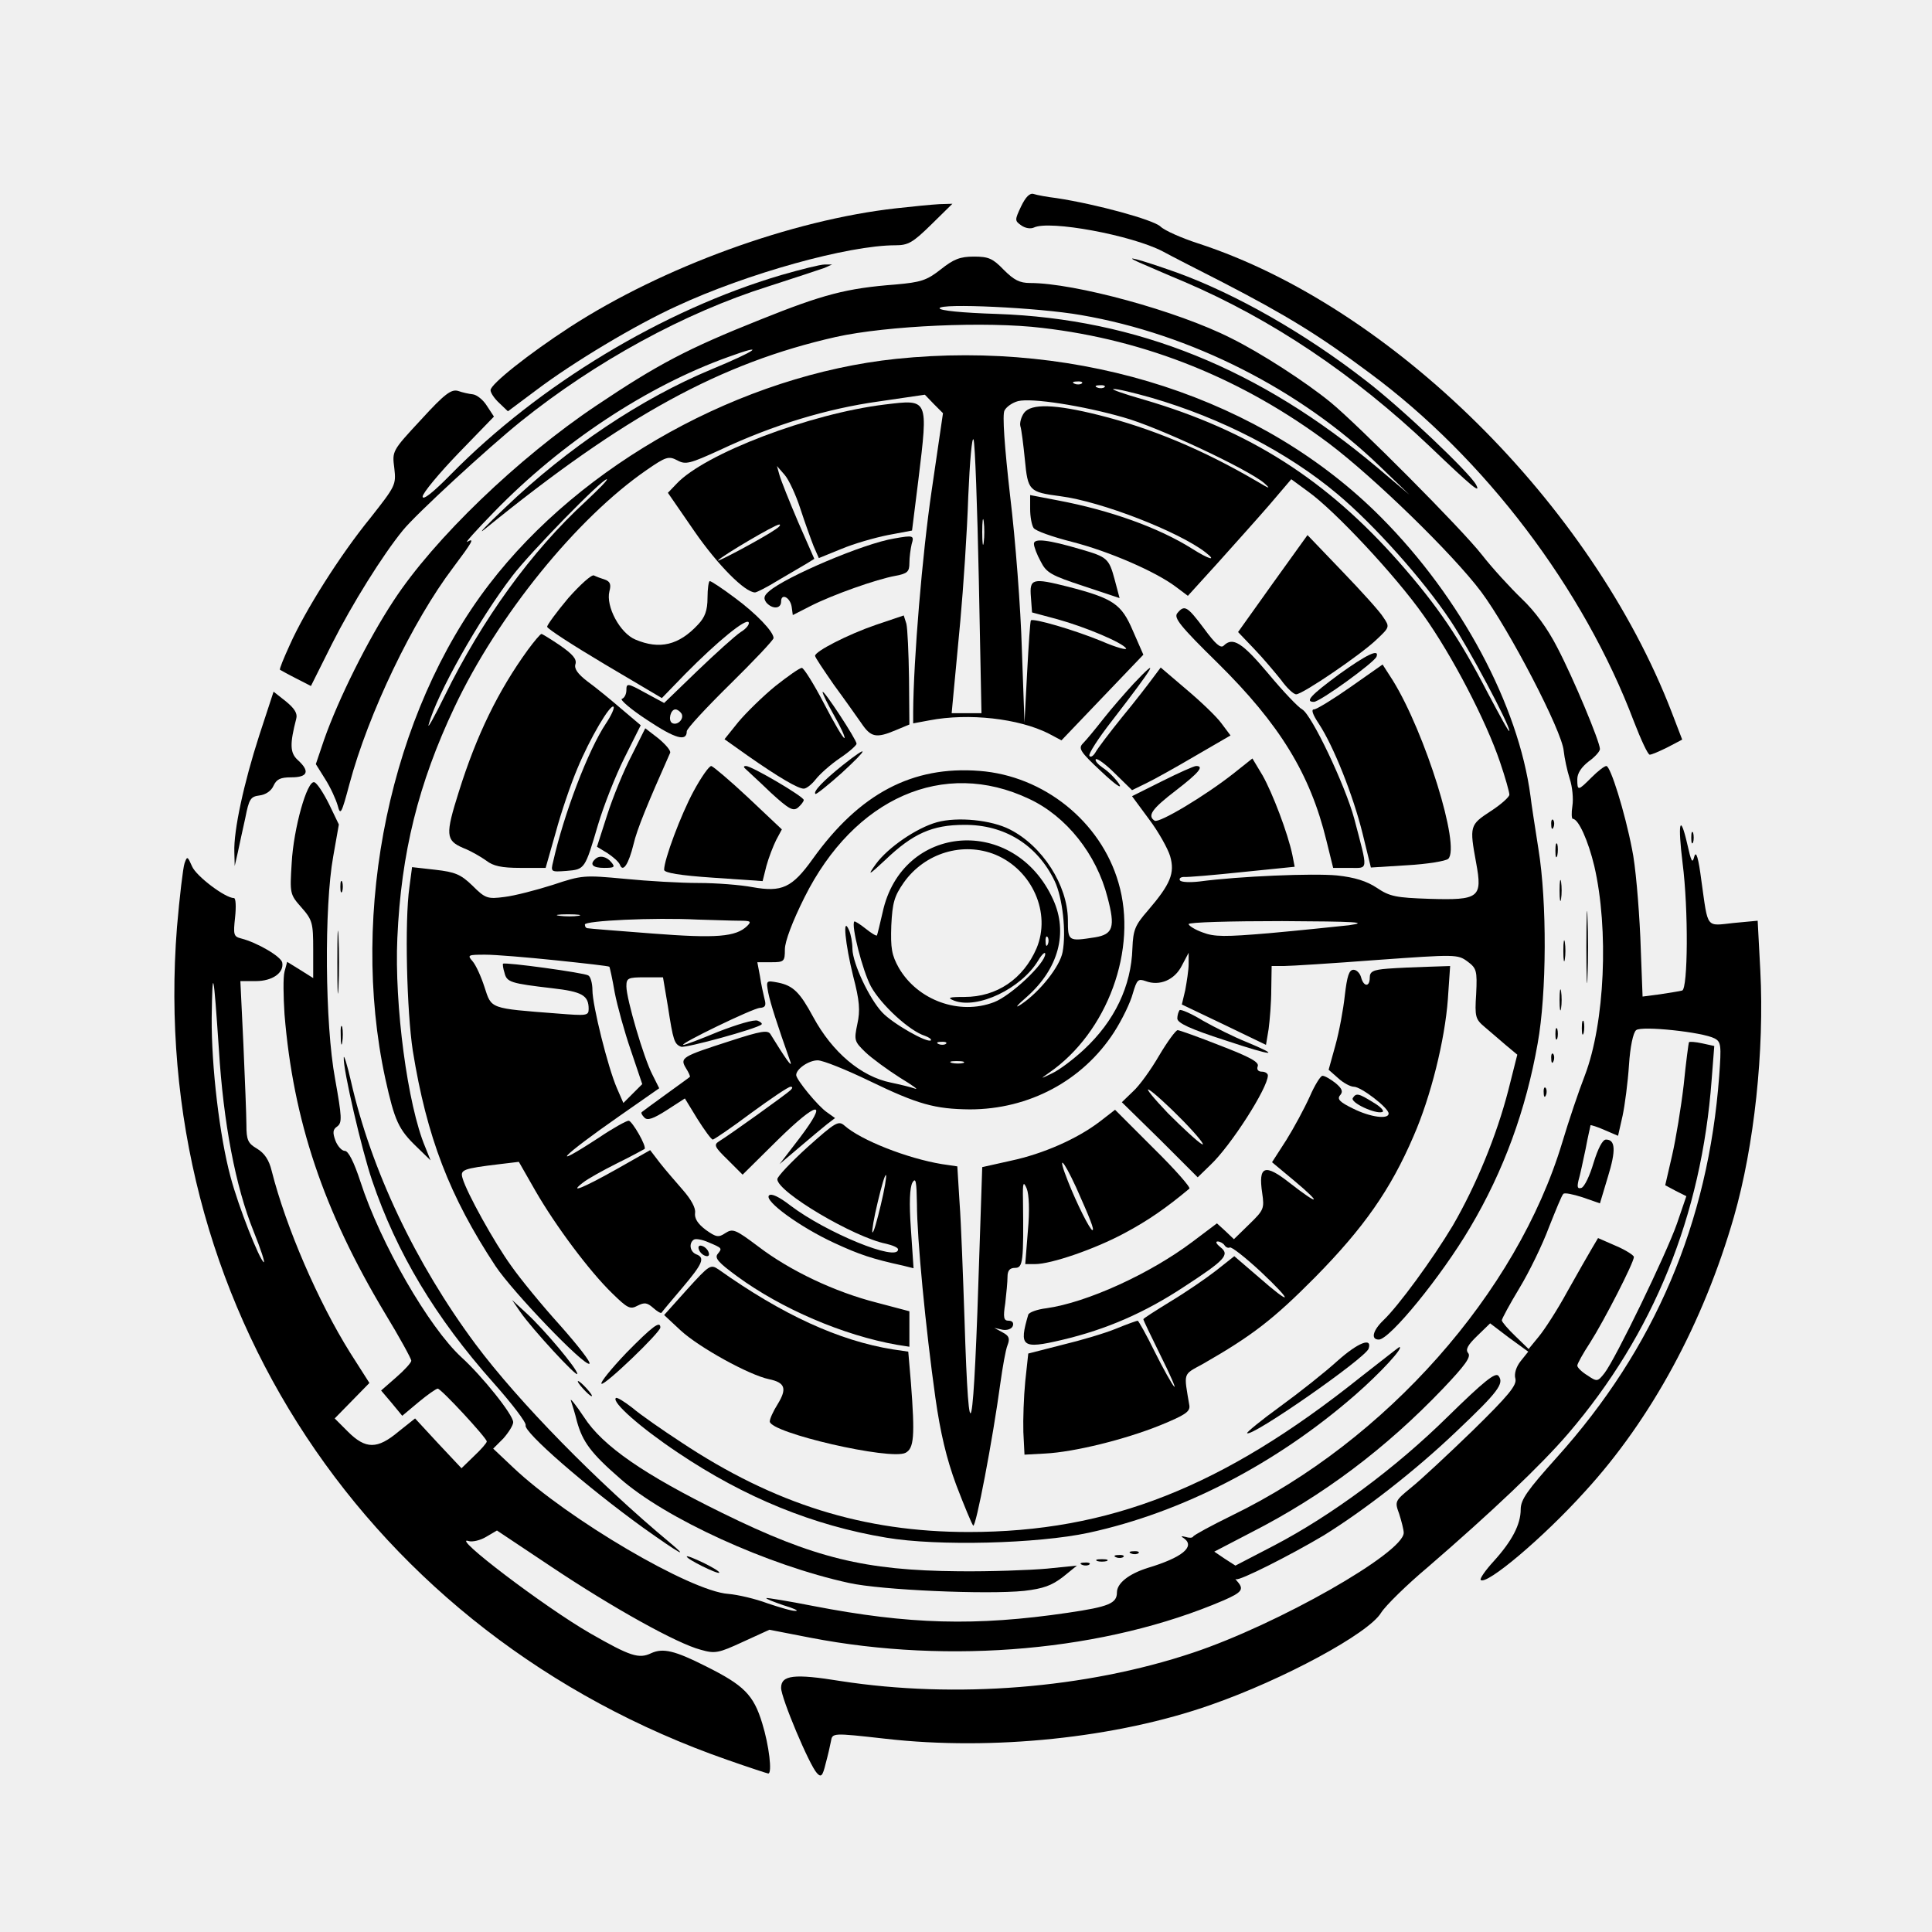
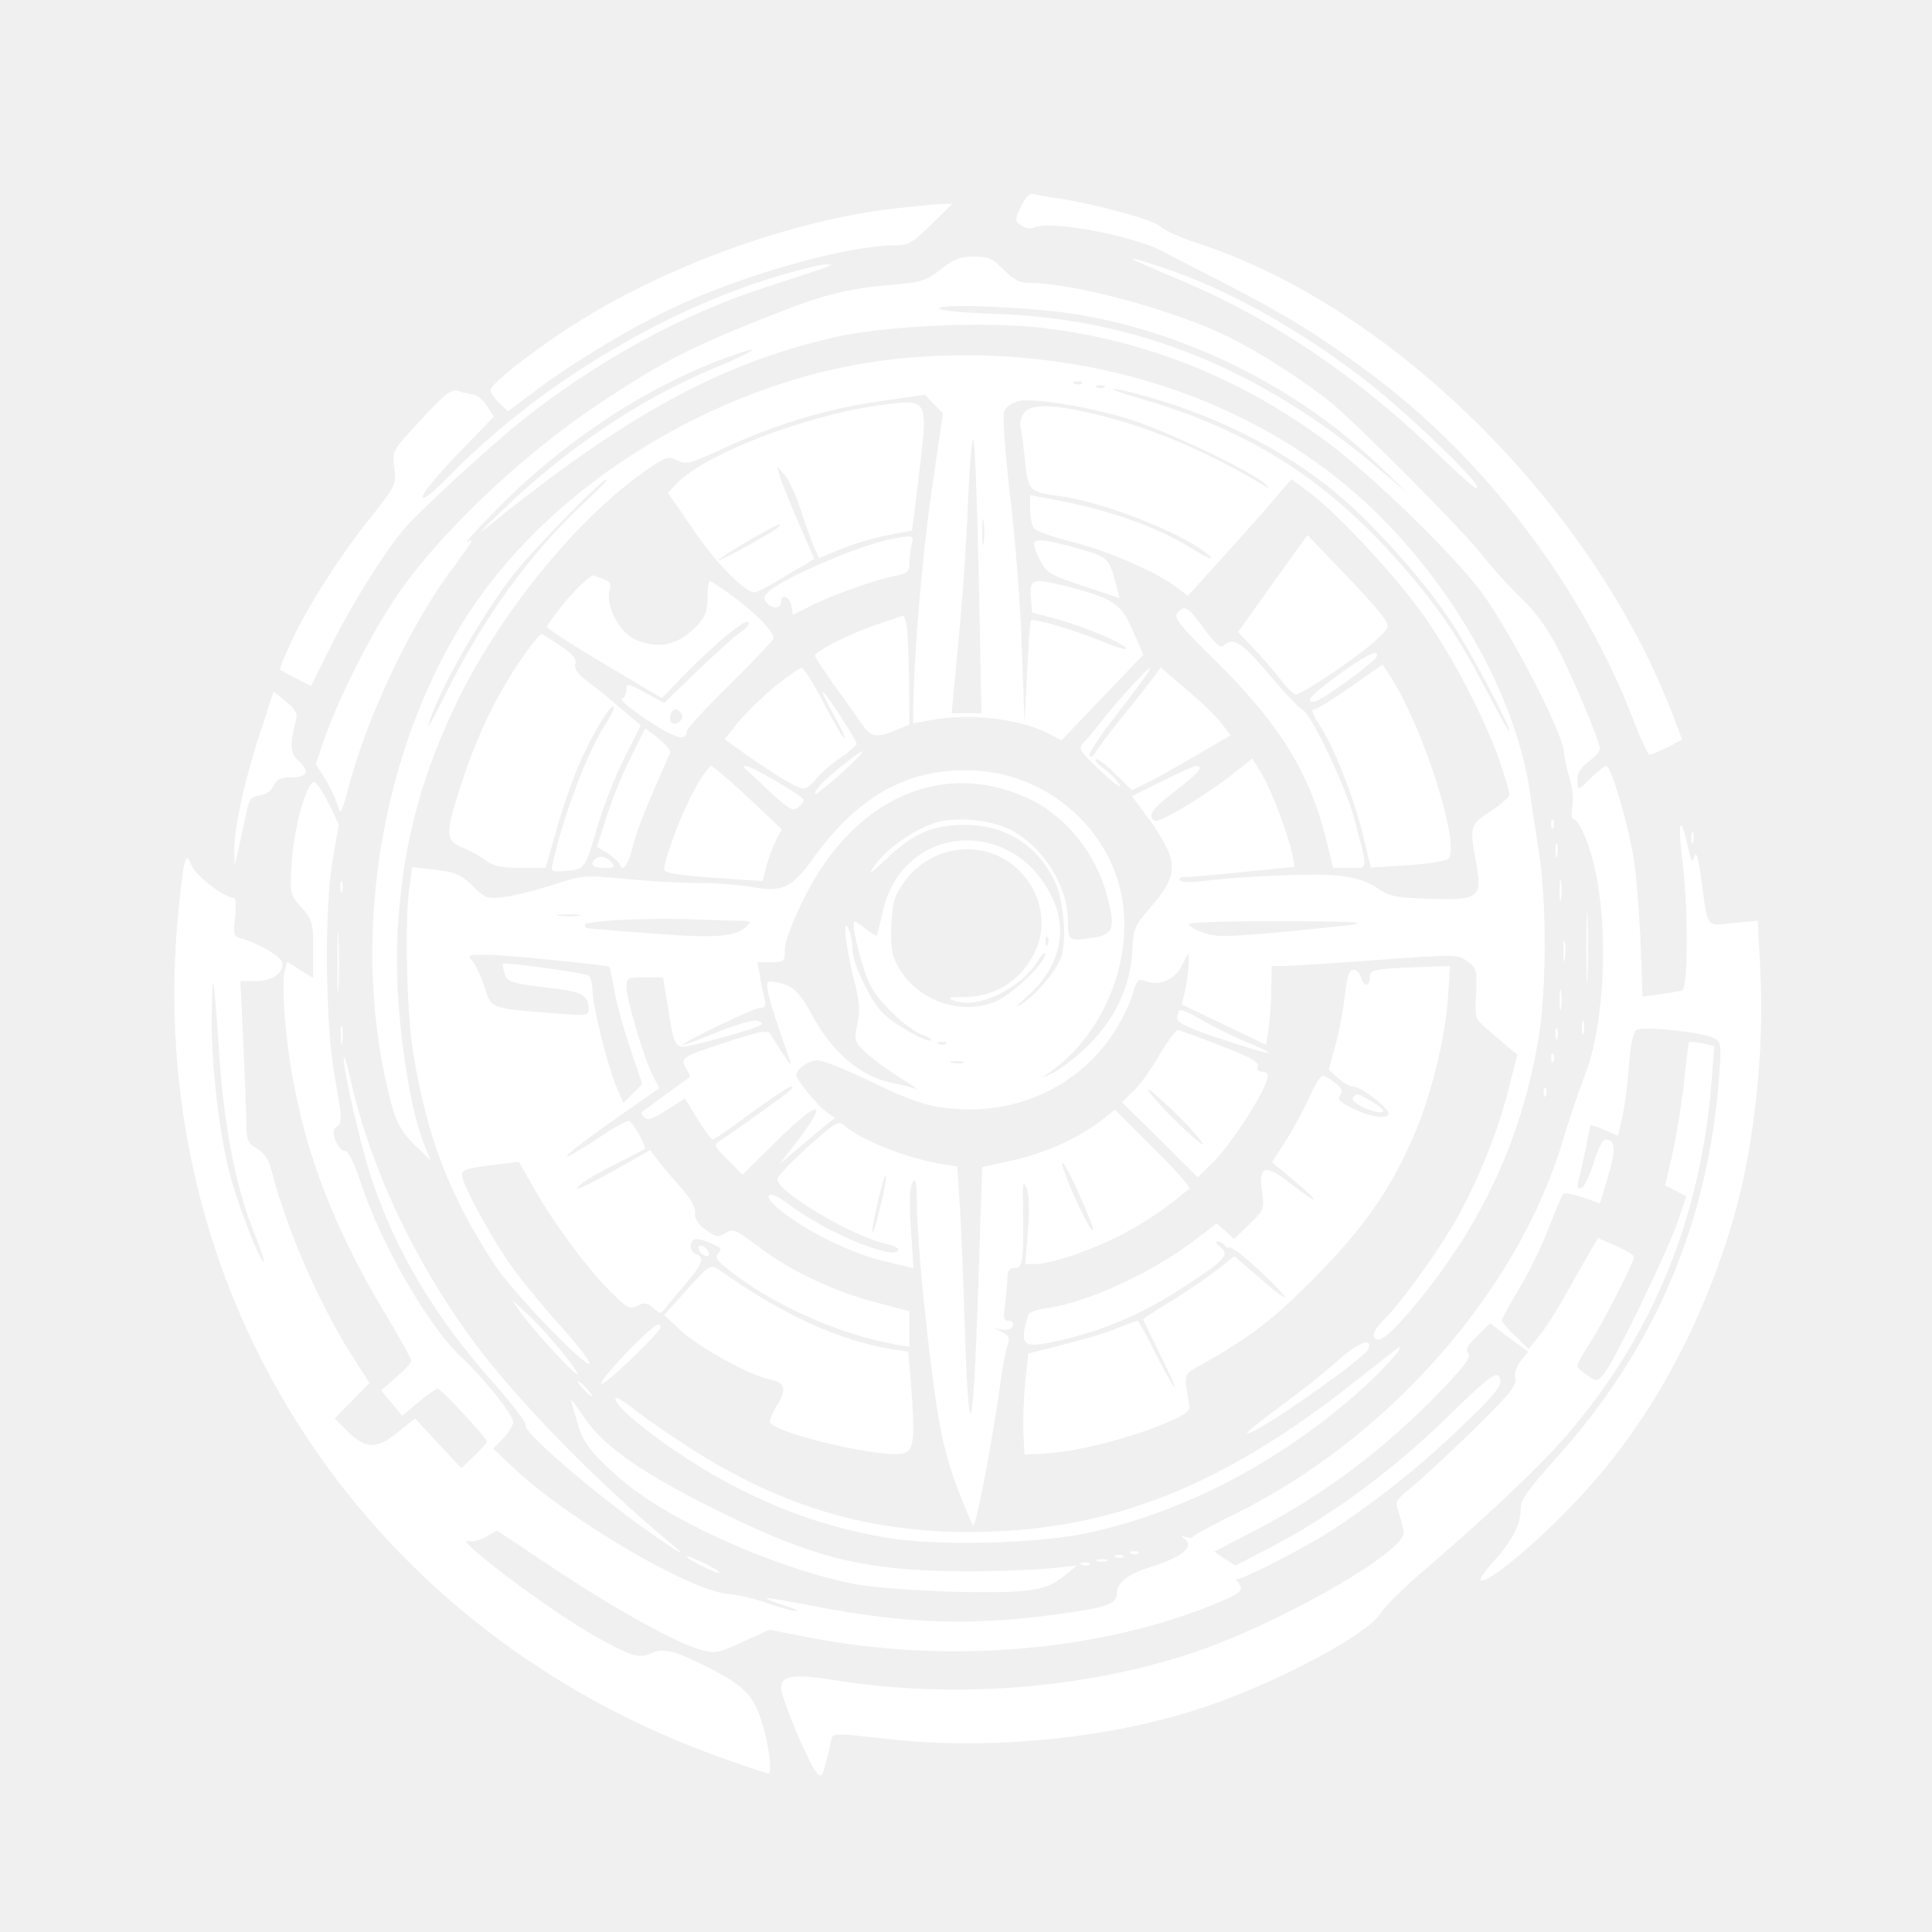
<svg xmlns="http://www.w3.org/2000/svg" version="1.0" width="512pt" height="512pt" viewBox="0 0 512 512" preserveAspectRatio="xMidYMid meet">
-   <g transform="translate(0,512) scale(0.1,-0.1)" fill="#000000" stroke="none">
+   <g transform="translate(0,512) scale(0.1,-0.1)" fill="white" stroke="none">
    <path d="M2706 4573 c-17 -36 -17 -38 0 -50 11 -8 25 -10 34 -6 41 20 258 -20 341 -63 20 -11 92 -48 159 -82 168 -87 255 -140 389 -240 306 -226 568 -572 701 -924 19 -49 37 -88 42 -88 5 0 26 9 48 20 l38 20 -28 73 c-212 550 -742 1075 -1255 1242 -43 14 -89 34 -100 45 -20 18 -170 59 -275 75 -25 3 -52 8 -61 11 -10 3 -21 -8 -33 -33z" />
    <path d="M2375 4568 c-277 -31 -618 -155 -865 -315 -109 -71 -210 -151 -210 -167 0 -7 10 -22 23 -34 l23 -22 75 56 c98 74 263 173 373 223 185 86 454 161 579 161 34 0 46 7 95 55 l56 55 -34 -1 c-19 -1 -71 -6 -115 -11z" />
    <path d="M2493 4406 c-37 -29 -52 -34 -120 -40 -130 -10 -191 -26 -358 -93 -193 -77 -271 -118 -435 -228 -206 -138 -430 -353 -537 -517 -68 -103 -146 -260 -184 -368 l-22 -65 25 -40 c14 -22 28 -53 33 -70 7 -27 10 -22 31 57 50 187 168 433 275 574 51 68 58 80 37 68 -7 -4 25 32 72 80 179 184 405 333 620 410 104 38 76 17 -45 -33 -185 -77 -380 -207 -546 -366 -52 -49 -76 -75 -54 -57 370 301 625 440 930 509 135 30 400 42 547 24 277 -32 533 -136 761 -307 119 -90 327 -292 402 -392 74 -99 215 -370 219 -422 2 -19 9 -52 16 -74 7 -21 10 -53 7 -72 -3 -19 -2 -34 1 -34 15 0 41 -58 57 -125 39 -168 28 -416 -25 -555 -16 -41 -43 -121 -60 -178 -120 -398 -467 -790 -875 -988 -55 -27 -101 -52 -103 -56 -2 -4 -11 -4 -20 -1 -12 3 -14 2 -4 -4 30 -22 -6 -51 -96 -78 -51 -16 -82 -41 -82 -65 0 -29 -21 -38 -130 -54 -244 -36 -422 -31 -675 18 -66 13 -122 22 -124 21 -2 -2 19 -10 45 -19 27 -8 42 -15 33 -15 -9 -1 -42 9 -75 20 -32 12 -79 23 -104 25 -100 7 -425 198 -569 334 l-54 51 27 27 c14 16 26 35 26 43 0 20 -83 123 -137 172 -86 79 -215 302 -268 466 -17 52 -32 81 -41 81 -8 0 -19 12 -25 27 -8 22 -7 30 5 38 13 10 12 25 -6 126 -27 145 -29 456 -5 589 l15 85 -26 54 c-15 30 -32 56 -39 58 -19 6 -55 -122 -60 -214 -5 -81 -5 -83 26 -118 29 -33 31 -41 31 -111 l0 -76 -35 22 -34 21 -7 -26 c-4 -15 -3 -66 0 -113 23 -281 103 -520 266 -792 39 -64 70 -121 70 -126 0 -5 -18 -25 -40 -44 l-40 -35 28 -33 28 -34 43 36 c24 20 47 36 51 36 9 0 130 -131 130 -140 0 -4 -15 -21 -33 -38 l-34 -33 -62 66 -61 66 -44 -35 c-56 -47 -87 -47 -134 0 l-35 35 46 47 46 47 -51 80 c-85 136 -170 332 -208 482 -7 29 -19 47 -39 59 -24 14 -28 23 -28 63 0 25 -4 121 -8 214 l-8 167 41 0 c44 0 75 22 70 49 -3 16 -66 53 -109 64 -20 5 -21 10 -16 56 3 28 2 51 -3 51 -23 0 -100 58 -111 84 -12 27 -13 28 -20 8 -4 -12 -13 -88 -20 -169 -78 -991 506 -1875 1459 -2207 57 -20 106 -36 108 -36 11 0 2 75 -16 133 -23 76 -49 101 -149 151 -83 42 -114 49 -145 35 -33 -16 -56 -8 -161 52 -122 70 -374 262 -323 245 10 -3 31 2 46 11 l29 17 144 -96 c163 -109 334 -204 396 -220 38 -11 47 -9 112 21 l70 32 108 -21 c372 -72 784 -35 1096 99 48 21 54 29 37 49 -6 6 -7 10 -4 7 8 -5 143 63 232 116 108 67 242 171 351 275 112 106 128 128 112 148 -8 10 -39 -15 -134 -108 -139 -137 -308 -262 -461 -342 l-102 -53 -28 18 -28 19 98 51 c190 97 356 222 508 381 58 61 75 84 67 94 -8 9 -2 21 24 46 l34 33 50 -38 51 -37 -20 -25 c-12 -15 -18 -34 -14 -47 4 -17 -18 -44 -113 -137 -65 -63 -138 -131 -163 -151 -44 -36 -44 -37 -32 -70 6 -19 12 -42 12 -50 0 -53 -334 -243 -559 -318 -284 -95 -629 -122 -933 -75 -123 20 -158 16 -158 -18 0 -27 75 -205 95 -226 11 -12 15 -8 23 25 6 22 12 48 14 59 4 23 3 23 146 7 282 -32 611 2 861 90 192 67 418 189 451 244 12 19 68 74 124 121 169 146 299 269 372 354 226 264 353 577 380 937 l7 90 -32 7 c-18 4 -34 5 -35 3 -1 -1 -8 -52 -14 -113 -7 -60 -21 -145 -31 -188 l-18 -78 28 -15 28 -14 -25 -73 c-28 -80 -163 -359 -192 -396 -18 -23 -20 -23 -45 -6 -15 9 -27 21 -27 26 0 5 15 32 34 61 37 58 116 212 116 227 0 4 -21 18 -47 29 l-48 21 -16 -27 c-9 -15 -38 -66 -65 -114 -26 -48 -61 -102 -76 -120 l-27 -33 -35 34 c-20 19 -36 38 -36 42 0 4 21 43 47 86 26 43 61 115 78 161 18 45 34 85 38 88 3 4 26 -1 51 -9 l46 -16 21 70 c22 71 20 99 -5 99 -9 0 -21 -23 -33 -62 -10 -34 -24 -63 -32 -66 -10 -3 -12 1 -8 19 4 13 12 51 19 84 6 33 13 61 13 63 1 1 18 -4 38 -13 l35 -15 12 53 c6 28 14 89 17 135 3 47 11 86 19 92 14 12 176 -5 208 -22 17 -9 18 -18 12 -100 -29 -389 -171 -722 -430 -1010 -78 -87 -96 -112 -96 -138 0 -40 -23 -84 -72 -138 -22 -24 -37 -46 -34 -49 15 -15 165 111 276 234 176 192 314 447 395 728 54 188 81 441 70 653 l-7 132 -64 -6 c-74 -8 -67 -17 -85 111 -8 62 -14 82 -19 65 -5 -20 -8 -14 -19 35 -19 82 -25 54 -12 -52 16 -125 14 -333 -1 -338 -7 -2 -34 -6 -59 -10 l-46 -6 -6 158 c-4 87 -13 192 -22 233 -19 98 -57 220 -68 220 -5 0 -22 -13 -39 -30 -36 -36 -38 -37 -38 -5 0 16 11 32 30 47 17 12 30 27 30 33 0 19 -70 187 -113 269 -26 51 -60 97 -95 130 -29 28 -77 80 -105 116 -53 68 -330 346 -401 404 -66 54 -185 131 -264 170 -142 72 -414 146 -532 146 -28 0 -43 8 -70 35 -29 30 -40 35 -79 35 -37 0 -54 -7 -88 -34z m372 -121 c291 -50 582 -198 792 -401 l78 -75 -85 72 c-311 262 -638 394 -1007 407 -94 3 -153 9 -153 15 0 14 262 2 375 -18z m-2285 -1945 c12 -196 44 -364 92 -483 19 -47 31 -84 27 -82 -12 8 -67 147 -88 226 -29 107 -51 293 -50 422 2 141 5 124 19 -83z" />
    <path d="M3020 4424 c19 -8 73 -32 119 -51 231 -99 449 -245 651 -437 111 -106 135 -126 122 -101 -16 31 -198 204 -292 276 -162 126 -345 230 -502 287 -99 35 -148 48 -98 26z" />
    <path d="M2070 4391 c-312 -92 -641 -290 -875 -528 -47 -48 -75 -70 -75 -59 0 9 43 61 95 115 l94 97 -19 29 c-10 16 -27 29 -37 30 -10 1 -28 5 -39 9 -18 5 -35 -7 -98 -76 -77 -83 -77 -83 -71 -129 5 -44 3 -47 -63 -131 -80 -98 -173 -245 -214 -337 -16 -35 -28 -64 -26 -66 2 -1 21 -12 43 -23 l39 -20 56 112 c53 105 134 235 188 301 35 43 224 217 312 288 198 159 434 288 656 358 71 23 138 45 149 49 l20 9 -20 0 c-11 0 -63 -13 -115 -28z" />
    <path d="M2375 4169 c-409 -43 -833 -277 -1079 -598 -261 -340 -371 -865 -275 -1309 25 -113 35 -135 84 -182 l36 -35 -14 35 c-47 111 -82 377 -74 554 10 226 56 410 151 611 115 244 325 502 509 629 52 36 59 38 82 26 22 -12 33 -9 114 28 140 66 283 109 419 128 l123 18 24 -25 24 -24 -30 -205 c-25 -170 -48 -447 -49 -586 l0 -31 43 8 c104 20 237 5 316 -35 l34 -18 108 113 109 114 -28 64 c-30 70 -51 85 -171 116 -95 24 -103 22 -99 -27 l3 -41 67 -18 c76 -21 172 -62 182 -77 4 -6 -26 2 -65 19 -73 30 -180 61 -187 55 -2 -2 -6 -64 -10 -138 l-7 -133 -7 195 c-3 107 -17 290 -31 405 -15 132 -21 216 -15 227 5 10 21 21 36 25 36 9 171 -12 279 -43 91 -25 329 -137 373 -174 19 -17 15 -16 -20 5 -142 83 -278 140 -418 175 -116 29 -179 31 -198 6 -8 -11 -12 -27 -10 -35 3 -9 8 -49 12 -89 8 -83 11 -86 94 -97 109 -14 314 -94 385 -149 32 -25 8 -18 -36 10 -89 56 -218 102 -356 128 l-73 14 0 -37 c0 -20 4 -42 9 -50 5 -8 51 -24 102 -37 98 -25 222 -79 275 -119 l32 -24 79 87 c43 48 105 117 137 154 l58 68 45 -33 c70 -50 231 -222 305 -327 77 -108 166 -280 203 -389 14 -41 25 -80 25 -87 0 -6 -22 -26 -50 -44 -55 -36 -56 -39 -38 -137 17 -92 8 -99 -124 -95 -88 3 -105 6 -139 29 -27 18 -59 28 -106 33 -63 6 -259 -2 -364 -16 -26 -3 -49 -2 -52 3 -3 5 2 9 11 9 9 -1 79 5 155 13 l138 14 -6 31 c-12 58 -53 165 -79 211 l-27 45 -49 -39 c-76 -60 -198 -133 -210 -126 -20 13 -8 31 56 80 61 47 76 65 54 65 -6 0 -46 -18 -90 -40 l-80 -40 45 -61 c25 -33 50 -78 56 -98 13 -45 1 -74 -59 -144 -34 -39 -39 -51 -41 -100 -3 -100 -47 -193 -129 -269 -27 -25 -64 -53 -83 -62 -33 -16 -33 -16 -9 1 155 107 236 328 184 504 -47 162 -198 283 -368 296 -178 14 -318 -60 -442 -233 -55 -77 -82 -89 -160 -75 -32 6 -96 11 -143 11 -47 0 -135 5 -195 11 -108 10 -113 10 -191 -16 -44 -14 -102 -29 -128 -32 -45 -6 -51 -4 -85 30 -31 30 -46 36 -98 42 l-62 7 -7 -53 c-13 -91 -7 -329 9 -434 37 -228 97 -385 219 -570 45 -68 236 -267 249 -259 5 3 -31 49 -78 102 -48 53 -106 124 -129 157 -45 62 -118 194 -129 232 -7 23 -1 26 99 38 l50 6 44 -77 c53 -92 143 -213 204 -272 40 -39 47 -43 67 -32 18 9 25 8 41 -6 10 -9 20 -15 22 -13 1 2 26 32 55 66 55 65 61 80 37 89 -17 7 -20 30 -6 39 5 3 22 0 38 -7 38 -16 37 -16 25 -31 -9 -11 2 -23 51 -59 117 -86 282 -157 425 -182 l32 -5 0 47 0 47 -87 23 c-110 28 -229 84 -314 149 -60 45 -67 48 -87 35 -18 -12 -24 -11 -52 9 -21 16 -30 30 -28 45 2 13 -11 36 -32 60 -19 22 -47 54 -61 72 l-26 34 -90 -51 c-89 -50 -127 -65 -88 -35 11 9 52 32 90 51 39 19 71 37 73 38 7 6 -33 75 -42 75 -6 0 -42 -20 -79 -45 -138 -90 -98 -49 54 57 l106 74 -18 36 c-23 44 -69 201 -69 234 0 22 4 24 49 24 l48 0 13 -77 c14 -91 17 -100 35 -107 12 -4 202 48 213 59 3 2 -2 7 -10 10 -9 4 -55 -10 -104 -29 -48 -20 -90 -36 -93 -35 -14 1 186 98 203 98 14 1 17 6 12 24 -3 12 -9 39 -12 60 l-7 37 37 0 c34 0 36 2 36 34 0 21 20 74 52 138 132 264 369 368 595 261 99 -46 179 -147 208 -261 21 -79 15 -98 -33 -106 -71 -11 -72 -11 -72 47 -1 91 -67 195 -154 239 -49 25 -138 34 -193 19 -54 -15 -130 -67 -162 -111 -23 -32 -20 -31 25 11 73 70 125 93 209 93 107 1 194 -53 240 -149 21 -44 31 -135 21 -188 -7 -38 -60 -105 -109 -138 -19 -13 -14 -5 15 20 83 74 109 169 69 257 -102 225 -401 203 -452 -34 -7 -31 -14 -59 -15 -61 -2 -2 -15 6 -30 18 -15 12 -28 20 -30 19 -9 -10 22 -131 44 -172 27 -49 102 -118 143 -131 11 -4 18 -9 16 -12 -9 -8 -101 44 -129 74 -34 36 -78 129 -79 168 0 17 -4 39 -9 50 -18 41 -10 -37 11 -122 17 -65 19 -91 11 -127 -9 -43 -8 -46 22 -75 17 -16 58 -46 91 -67 33 -20 51 -33 40 -29 -11 4 -40 11 -64 16 -79 16 -155 80 -206 174 -35 65 -53 83 -93 91 -32 6 -32 6 -26 -27 6 -29 23 -82 59 -184 5 -17 -16 14 -53 74 -7 12 -25 9 -108 -18 -127 -41 -133 -44 -116 -72 7 -11 12 -22 10 -23 -2 -2 -30 -22 -63 -46 -33 -24 -62 -45 -64 -47 -3 -2 0 -8 7 -15 8 -8 23 -3 59 20 l48 31 33 -54 c19 -30 37 -55 41 -55 3 0 49 31 101 70 52 38 99 70 105 70 6 0 6 -3 0 -9 -10 -10 -162 -119 -190 -136 -14 -9 -11 -15 24 -49 l39 -39 93 92 c107 105 136 108 58 5 l-53 -69 53 45 c29 25 62 52 73 61 l21 16 -21 15 c-24 16 -82 87 -82 99 0 16 33 39 57 39 14 0 76 -25 138 -55 128 -62 173 -74 265 -75 157 0 299 76 382 204 22 34 44 80 50 103 11 37 14 40 34 33 37 -14 77 3 96 41 l18 34 0 -30 c0 -16 -5 -47 -9 -69 l-9 -38 111 -53 112 -54 7 42 c3 23 7 70 7 105 l1 62 33 0 c17 0 128 7 246 16 209 15 214 15 240 -4 24 -18 26 -24 23 -86 -4 -61 -2 -67 23 -88 15 -13 40 -34 56 -48 l30 -25 -24 -95 c-31 -120 -85 -251 -147 -358 -54 -90 -144 -213 -184 -251 -28 -27 -34 -51 -12 -51 29 0 166 168 242 297 89 150 148 312 179 488 24 133 25 374 2 515 -9 58 -19 121 -21 140 -32 241 -184 526 -396 739 -313 315 -793 471 -1285 420z m492 -65 c-3 -3 -12 -4 -19 -1 -8 3 -5 6 6 6 11 1 17 -2 13 -5z m60 -10 c-3 -3 -12 -4 -19 -1 -8 3 -5 6 6 6 11 1 17 -2 13 -5z m124 -28 c186 -54 362 -145 493 -255 97 -81 229 -229 300 -336 50 -75 156 -275 156 -292 -1 -5 -26 42 -58 102 -75 145 -132 229 -234 345 -193 219 -397 349 -677 431 -53 15 -89 28 -80 28 9 1 54 -10 100 -23z m-457 -483 l7 -353 -39 0 -40 0 4 43 c2 23 11 114 19 202 8 88 18 236 21 330 4 93 10 160 14 150 4 -11 10 -179 14 -372z m-1041 209 c-145 -133 -275 -313 -375 -517 -27 -55 -46 -89 -42 -75 22 81 133 278 222 394 48 63 237 256 250 256 4 -1 -21 -26 -55 -58z m1054 -109 c-2 -16 -4 -3 -4 27 0 30 2 43 4 28 2 -16 2 -40 0 -55z m31 -828 c98 -41 148 -155 109 -248 -35 -81 -105 -129 -191 -129 -42 0 -47 -2 -27 -10 62 -23 177 32 222 106 10 17 19 25 19 18 0 -25 -91 -111 -136 -128 -92 -35 -202 5 -252 91 -19 34 -22 52 -20 112 3 61 8 78 33 114 56 79 157 109 243 74z m-1105 -162 c-13 -2 -35 -2 -50 0 -16 2 -5 4 22 4 28 0 40 -2 28 -4z m426 -13 c31 0 33 -2 21 -14 -30 -29 -82 -33 -250 -20 -91 7 -168 13 -172 14 -5 0 -8 4 -8 10 0 10 183 19 299 13 41 -1 90 -3 110 -3z m1616 -12 c-38 -4 -133 -14 -211 -21 -118 -10 -146 -10 -177 2 -20 7 -37 18 -37 22 0 5 111 8 248 8 195 -1 232 -3 177 -11z m-798 -50 c-3 -8 -6 -5 -6 6 -1 11 2 17 5 13 3 -3 4 -12 1 -19z m-1303 -43 c76 -8 139 -15 141 -17 1 -2 8 -32 14 -68 7 -36 26 -105 43 -154 l30 -89 -25 -25 -25 -25 -17 39 c-24 55 -65 220 -65 260 0 18 -5 36 -11 39 -10 7 -222 36 -226 31 -1 -1 0 -12 4 -24 6 -25 16 -28 127 -41 79 -9 96 -19 96 -55 0 -18 -6 -18 -82 -12 -182 14 -175 12 -194 70 -9 28 -23 59 -32 69 -14 16 -12 17 34 17 27 0 111 -7 188 -15z m1033 -221 c-3 -3 -12 -4 -19 -1 -8 3 -5 6 6 6 11 1 17 -2 13 -5z m46 -51 c-7 -2 -21 -2 -30 0 -10 3 -4 5 12 5 17 0 24 -2 18 -5z" />
    <path d="M2345 4048 c-198 -24 -477 -130 -552 -210 l-23 -24 71 -103 c61 -88 133 -161 160 -161 4 0 32 14 61 32 29 17 63 37 75 44 l21 13 -43 98 c-23 54 -45 109 -49 123 l-7 25 20 -23 c11 -12 30 -53 42 -90 12 -37 28 -81 35 -99 l14 -32 59 24 c33 14 89 30 124 37 l64 12 17 136 c26 215 27 212 -89 198z m-290 -331 c-33 -23 -161 -91 -152 -82 12 13 151 95 162 95 5 0 1 -6 -10 -13z" />
    <path d="M2370 3693 c-81 -13 -289 -102 -332 -140 -14 -12 -15 -19 -7 -30 16 -18 39 -17 39 3 0 23 24 11 28 -14 l3 -22 47 24 c59 30 175 71 225 80 32 6 37 11 37 34 0 15 3 37 6 50 7 23 5 24 -46 15z" />
    <path d="M3373 3574 l-92 -129 43 -45 c24 -25 55 -62 71 -82 15 -21 33 -38 40 -38 17 0 173 106 214 146 34 32 34 33 17 58 -9 15 -58 69 -109 122 l-92 96 -92 -128z" />
    <path d="M2740 3679 c0 -8 8 -29 18 -47 15 -30 28 -37 113 -65 l96 -32 -13 49 c-15 56 -20 60 -89 80 -88 26 -125 30 -125 15z" />
    <path d="M1506 3535 c-31 -37 -56 -71 -56 -76 0 -5 68 -49 152 -99 l152 -90 62 64 c86 87 161 148 168 137 3 -5 -6 -17 -21 -26 -15 -10 -66 -56 -115 -103 l-88 -85 -50 27 c-47 26 -50 26 -50 7 0 -10 -5 -21 -12 -23 -6 -2 24 -28 67 -56 75 -50 105 -58 105 -30 0 7 52 63 115 125 63 62 115 117 115 122 0 17 -46 65 -103 107 -32 24 -62 44 -66 44 -3 0 -6 -20 -6 -44 0 -34 -7 -52 -25 -71 -51 -55 -102 -67 -166 -40 -41 17 -79 88 -69 128 5 18 2 26 -12 31 -10 3 -23 8 -29 11 -6 3 -36 -24 -68 -60z m300 -306 c8 -14 -11 -33 -25 -25 -11 7 -4 36 9 36 5 0 12 -5 16 -11z" />
    <path d="M3120 3495 c-10 -12 7 -34 107 -132 165 -163 245 -294 288 -470 l18 -73 44 0 c50 0 49 -11 12 130 -24 89 -113 276 -138 290 -10 5 -51 48 -90 95 -69 82 -94 98 -118 74 -8 -8 -22 4 -52 45 -45 60 -52 64 -71 41z" />
    <path d="M2321 3464 c-73 -25 -161 -70 -161 -82 0 -4 23 -38 50 -77 28 -38 61 -85 73 -102 25 -37 39 -40 91 -18 l36 15 -1 123 c-1 67 -4 132 -7 144 l-7 22 -74 -25z" />
    <path d="M1399 3398 c-79 -109 -136 -226 -183 -376 -36 -114 -35 -129 11 -149 21 -8 48 -24 62 -34 18 -14 40 -19 90 -19 l67 0 27 95 c14 52 40 128 57 168 33 80 88 173 96 164 3 -3 -6 -23 -20 -44 -47 -70 -112 -241 -140 -366 -7 -28 -6 -28 35 -25 49 4 49 4 84 123 15 50 46 129 70 177 l43 86 -52 44 c-28 24 -68 57 -89 72 -26 20 -36 34 -32 46 4 13 -7 26 -40 49 -25 17 -48 31 -50 31 -3 0 -19 -19 -36 -42z" />
    <path d="M3550 3334 c-76 -56 -93 -74 -68 -74 16 0 161 105 166 120 8 22 -27 5 -98 -46z" />
    <path d="M3580 3300 c-47 -33 -91 -60 -98 -60 -8 0 -3 -14 13 -38 39 -59 91 -190 116 -291 l22 -90 96 6 c53 3 102 11 109 17 33 32 -61 334 -147 473 l-27 42 -84 -59z" />
    <path d="M2055 3302 c-33 -27 -77 -70 -98 -95 l-37 -46 62 -44 c83 -58 133 -87 148 -87 7 0 21 11 32 25 11 14 39 39 64 56 24 16 44 34 44 38 0 11 -90 148 -90 137 0 -5 14 -33 31 -63 17 -30 29 -56 27 -59 -3 -2 -27 39 -54 91 -27 52 -54 95 -59 95 -6 0 -37 -22 -70 -48z" />
    <path d="M3004 3308 c-22 -24 -58 -65 -80 -93 -21 -27 -46 -57 -54 -65 -13 -13 -8 -22 49 -75 35 -33 56 -48 47 -33 -10 15 -29 34 -43 43 -13 9 -22 19 -19 23 4 3 27 -14 51 -38 l45 -44 37 18 c21 10 80 43 131 73 l93 54 -24 32 c-13 18 -55 58 -93 90 l-68 58 -21 -28 c-11 -15 -47 -62 -81 -103 -33 -41 -65 -83 -71 -94 -6 -10 -13 -14 -16 -9 -3 5 24 47 60 93 115 149 129 174 57 98z" />
    <path d="M687 3171 c-41 -127 -68 -252 -66 -309 l1 -37 8 35 c4 19 13 61 20 92 10 51 14 57 38 60 16 2 31 12 37 26 8 17 18 22 47 22 44 0 50 16 17 46 -21 19 -21 43 -4 109 4 14 -4 27 -27 46 l-33 26 -38 -116z" />
    <path d="M1674 3118 c-21 -40 -50 -111 -65 -158 l-27 -84 28 -17 c15 -10 30 -23 33 -31 8 -21 23 2 36 55 9 39 37 107 97 242 2 6 -12 22 -31 38 l-35 27 -36 -72z" />
    <path d="M2233 3092 c-51 -41 -79 -70 -72 -76 2 -2 33 23 69 55 73 67 75 78 3 21z" />
    <path d="M1838 3023 c-34 -63 -78 -181 -78 -208 0 -8 41 -15 130 -21 l131 -9 10 40 c6 22 18 53 26 69 l15 28 -89 84 c-48 45 -93 83 -98 84 -6 0 -27 -30 -47 -67z" />
    <path d="M1976 3082 c5 -5 35 -32 66 -62 48 -44 60 -51 73 -40 8 7 15 16 15 20 0 9 -138 90 -153 90 -7 0 -7 -3 -1 -8z" />
    <path d="M4111 2934 c0 -11 3 -14 6 -6 3 7 2 16 -1 19 -3 4 -6 -2 -5 -13z" />
    <path d="M4482 2900 c0 -14 2 -19 5 -12 2 6 2 18 0 25 -3 6 -5 1 -5 -13z" />
    <path d="M4122 2865 c0 -16 2 -22 5 -12 2 9 2 23 0 30 -3 6 -5 -1 -5 -18z" />
    <path d="M1577 2843 c-15 -14 -6 -23 24 -23 27 0 30 2 19 15 -13 16 -32 19 -43 8z" />
    <path d="M4133 2760 c0 -25 2 -35 4 -22 2 12 2 32 0 45 -2 12 -4 2 -4 -23z" />
    <path d="M902 2770 c0 -14 2 -19 5 -12 2 6 2 18 0 25 -3 6 -5 1 -5 -13z" />
    <path d="M4204 2610 c0 -85 2 -120 3 -77 2 42 2 112 0 155 -1 42 -3 7 -3 -78z" />
    <path d="M894 2570 c0 -74 1 -105 3 -67 2 37 2 97 0 135 -2 37 -3 6 -3 -68z" />
    <path d="M4143 2600 c0 -25 2 -35 4 -22 2 12 2 32 0 45 -2 12 -4 2 -4 -23z" />
    <path d="M3678 2553 c-40 -3 -48 -8 -48 -24 0 -25 -16 -25 -23 1 -3 11 -12 20 -20 20 -12 0 -17 -17 -23 -67 -4 -38 -15 -97 -25 -133 l-18 -65 25 -22 c14 -13 33 -23 42 -23 19 0 92 -56 92 -71 0 -16 -48 -10 -94 13 -35 17 -43 25 -35 35 9 10 6 18 -12 33 -13 10 -28 19 -34 19 -5 1 -21 -25 -34 -55 -14 -31 -42 -83 -62 -115 l-38 -59 60 -50 c74 -62 65 -66 -13 -5 -66 52 -84 46 -73 -27 6 -41 4 -45 -34 -82 l-41 -40 -22 21 -23 21 -65 -49 c-113 -85 -280 -161 -387 -176 -25 -3 -46 -11 -48 -17 -25 -85 -17 -92 89 -67 119 28 221 73 324 141 109 71 122 85 96 105 -10 8 -14 15 -7 15 6 0 15 -5 18 -10 4 -6 10 -8 14 -6 4 3 41 -26 82 -64 88 -83 84 -93 -6 -14 l-64 55 -48 -38 c-27 -21 -81 -58 -121 -82 -39 -24 -72 -45 -72 -47 0 -3 21 -46 46 -97 25 -50 41 -87 36 -82 -6 6 -29 47 -52 93 -22 45 -43 82 -45 82 -2 0 -28 -9 -57 -21 -29 -12 -93 -31 -143 -43 l-90 -23 -8 -74 c-4 -41 -6 -101 -5 -134 l3 -60 55 3 c77 4 211 37 305 75 66 27 79 36 77 52 -15 89 -18 81 35 110 131 75 187 118 298 230 129 131 200 232 261 374 46 105 83 255 91 363 l6 88 -59 -2 c-32 -1 -80 -3 -106 -5z" />
    <path d="M4133 2470 c0 -25 2 -35 4 -22 2 12 2 32 0 45 -2 12 -4 2 -4 -23z" />
    <path d="M3126 2443 c-3 -4 -6 -14 -6 -22 0 -12 34 -28 127 -58 129 -43 152 -44 53 -3 -30 12 -80 37 -112 55 -31 19 -59 31 -62 28z" />
    <path d="M4192 2395 c0 -16 2 -22 5 -12 2 9 2 23 0 30 -3 6 -5 -1 -5 -18z" />
    <path d="M903 2375 c0 -22 2 -30 4 -17 2 12 2 30 0 40 -3 9 -5 -1 -4 -23z" />
    <path d="M4122 2380 c0 -14 2 -19 5 -12 2 6 2 18 0 25 -3 6 -5 1 -5 -13z" />
    <path d="M3072 2323 c-22 -38 -53 -81 -70 -96 l-29 -28 101 -99 100 -100 34 33 c54 51 152 204 152 237 0 5 -7 10 -16 10 -10 0 -14 6 -11 14 5 11 -21 25 -99 55 -58 23 -109 41 -113 41 -5 0 -27 -30 -49 -67z m63 -173 c39 -40 61 -68 50 -62 -11 6 -51 43 -90 82 -38 40 -61 68 -50 62 11 -6 52 -43 90 -82z" />
    <path d="M911 2317 c-2 -31 48 -246 75 -325 65 -192 168 -364 322 -537 49 -55 87 -105 85 -112 -7 -17 161 -163 312 -272 97 -69 124 -84 70 -39 -192 160 -401 373 -515 526 -159 214 -277 463 -330 697 -10 44 -19 72 -19 62z" />
    <path d="M4111 2314 c0 -11 3 -14 6 -6 3 7 2 16 -1 19 -3 4 -6 -2 -5 -13z" />
    <path d="M4091 2224 c0 -11 3 -14 6 -6 3 7 2 16 -1 19 -3 4 -6 -2 -5 -13z" />
    <path d="M3585 2210 c-7 -12 60 -43 78 -37 7 2 -4 14 -23 25 -40 25 -46 26 -55 12z" />
    <path d="M2915 2148 c-60 -46 -151 -86 -236 -104 l-76 -17 -7 -211 c-16 -519 -28 -577 -40 -191 -4 116 -9 254 -13 307 l-6 97 -41 6 c-91 15 -214 63 -258 102 -16 14 -24 9 -98 -57 -44 -40 -80 -78 -80 -85 0 -34 203 -154 288 -171 17 -4 32 -10 32 -15 0 -34 -190 44 -285 116 -31 24 -51 33 -57 27 -14 -14 82 -84 173 -126 67 -31 100 -42 182 -60 l28 -7 -7 104 c-5 70 -3 110 4 123 9 15 11 3 12 -57 0 -89 23 -329 49 -514 13 -91 29 -160 55 -230 21 -55 41 -103 45 -108 7 -7 52 229 72 377 6 43 14 89 19 101 7 18 4 25 -13 34 l-22 12 22 -5 c12 -2 24 2 27 10 3 8 -1 14 -11 14 -13 0 -15 8 -9 46 3 26 6 57 6 70 0 17 6 24 20 24 21 0 23 16 21 180 -1 47 1 51 10 30 6 -15 8 -58 3 -112 l-7 -88 26 0 c43 0 159 40 237 82 62 33 111 67 172 118 4 3 -38 51 -95 107 l-102 102 -40 -31z m-63 -175 c37 -83 49 -113 43 -113 -6 0 -41 69 -65 130 -29 73 -14 61 22 -17z m-518 -47 c-10 -42 -19 -74 -22 -72 -2 3 4 39 14 80 10 42 19 74 22 72 2 -3 -4 -39 -14 -80z" />
    <path d="M1852 1809 c2 -7 10 -15 17 -17 8 -3 12 1 9 9 -2 7 -10 15 -17 17 -8 3 -12 -1 -9 -9z" />
    <path d="M1821 1703 l-61 -68 44 -41 c49 -45 181 -118 234 -129 43 -9 48 -25 23 -66 -12 -19 -21 -39 -21 -46 0 -30 321 -104 360 -83 22 12 25 43 14 186 l-7 82 -41 6 c-143 23 -293 92 -462 212 -21 14 -24 12 -83 -53z" />
    <path d="M1379 1643 c31 -45 151 -175 151 -164 0 13 -87 117 -135 161 l-38 35 22 -32z" />
    <path d="M1660 1535 c-40 -42 -70 -79 -66 -82 7 -7 156 136 156 149 0 19 -21 3 -90 -67z" />
    <path d="M3545 1514 c-33 -30 -101 -84 -152 -121 -51 -37 -90 -69 -88 -71 11 -12 314 199 322 224 10 31 -28 16 -82 -32z" />
    <path d="M3605 1470 c-364 -291 -666 -410 -1038 -410 -278 0 -515 74 -762 238 -49 32 -108 73 -129 91 -22 17 -41 29 -44 26 -11 -11 66 -79 165 -145 177 -119 359 -193 552 -225 135 -23 401 -16 536 13 249 54 497 183 705 364 69 60 133 130 118 128 -2 -1 -48 -37 -103 -80z" />
    <path d="M1545 1440 c10 -11 20 -20 23 -20 3 0 -3 9 -13 20 -10 11 -20 20 -23 20 -3 0 3 -9 13 -20z" />
    <path d="M1513 1408 c3 -9 11 -34 16 -55 15 -54 37 -84 114 -151 120 -106 391 -230 607 -277 85 -19 365 -31 464 -21 51 6 73 14 103 37 l37 30 -79 -8 c-44 -4 -150 -8 -235 -7 -247 2 -383 35 -625 154 -208 102 -318 178 -367 254 -22 33 -38 53 -35 44z" />
    <path d="M2998 1003 c7 -3 16 -2 19 1 4 3 -2 6 -13 5 -11 0 -14 -3 -6 -6z" />
    <path d="M1820 995 c0 -7 81 -47 86 -43 2 3 -17 14 -41 26 -25 12 -45 20 -45 17z" />
    <path d="M2958 993 c7 -3 16 -2 19 1 4 3 -2 6 -13 5 -11 0 -14 -3 -6 -6z" />
    <path d="M2908 983 c6 -2 18 -2 25 0 6 3 1 5 -13 5 -14 0 -19 -2 -12 -5z" />
    <path d="M2868 973 c7 -3 16 -2 19 1 4 3 -2 6 -13 5 -11 0 -14 -3 -6 -6z" />
  </g>
</svg>
